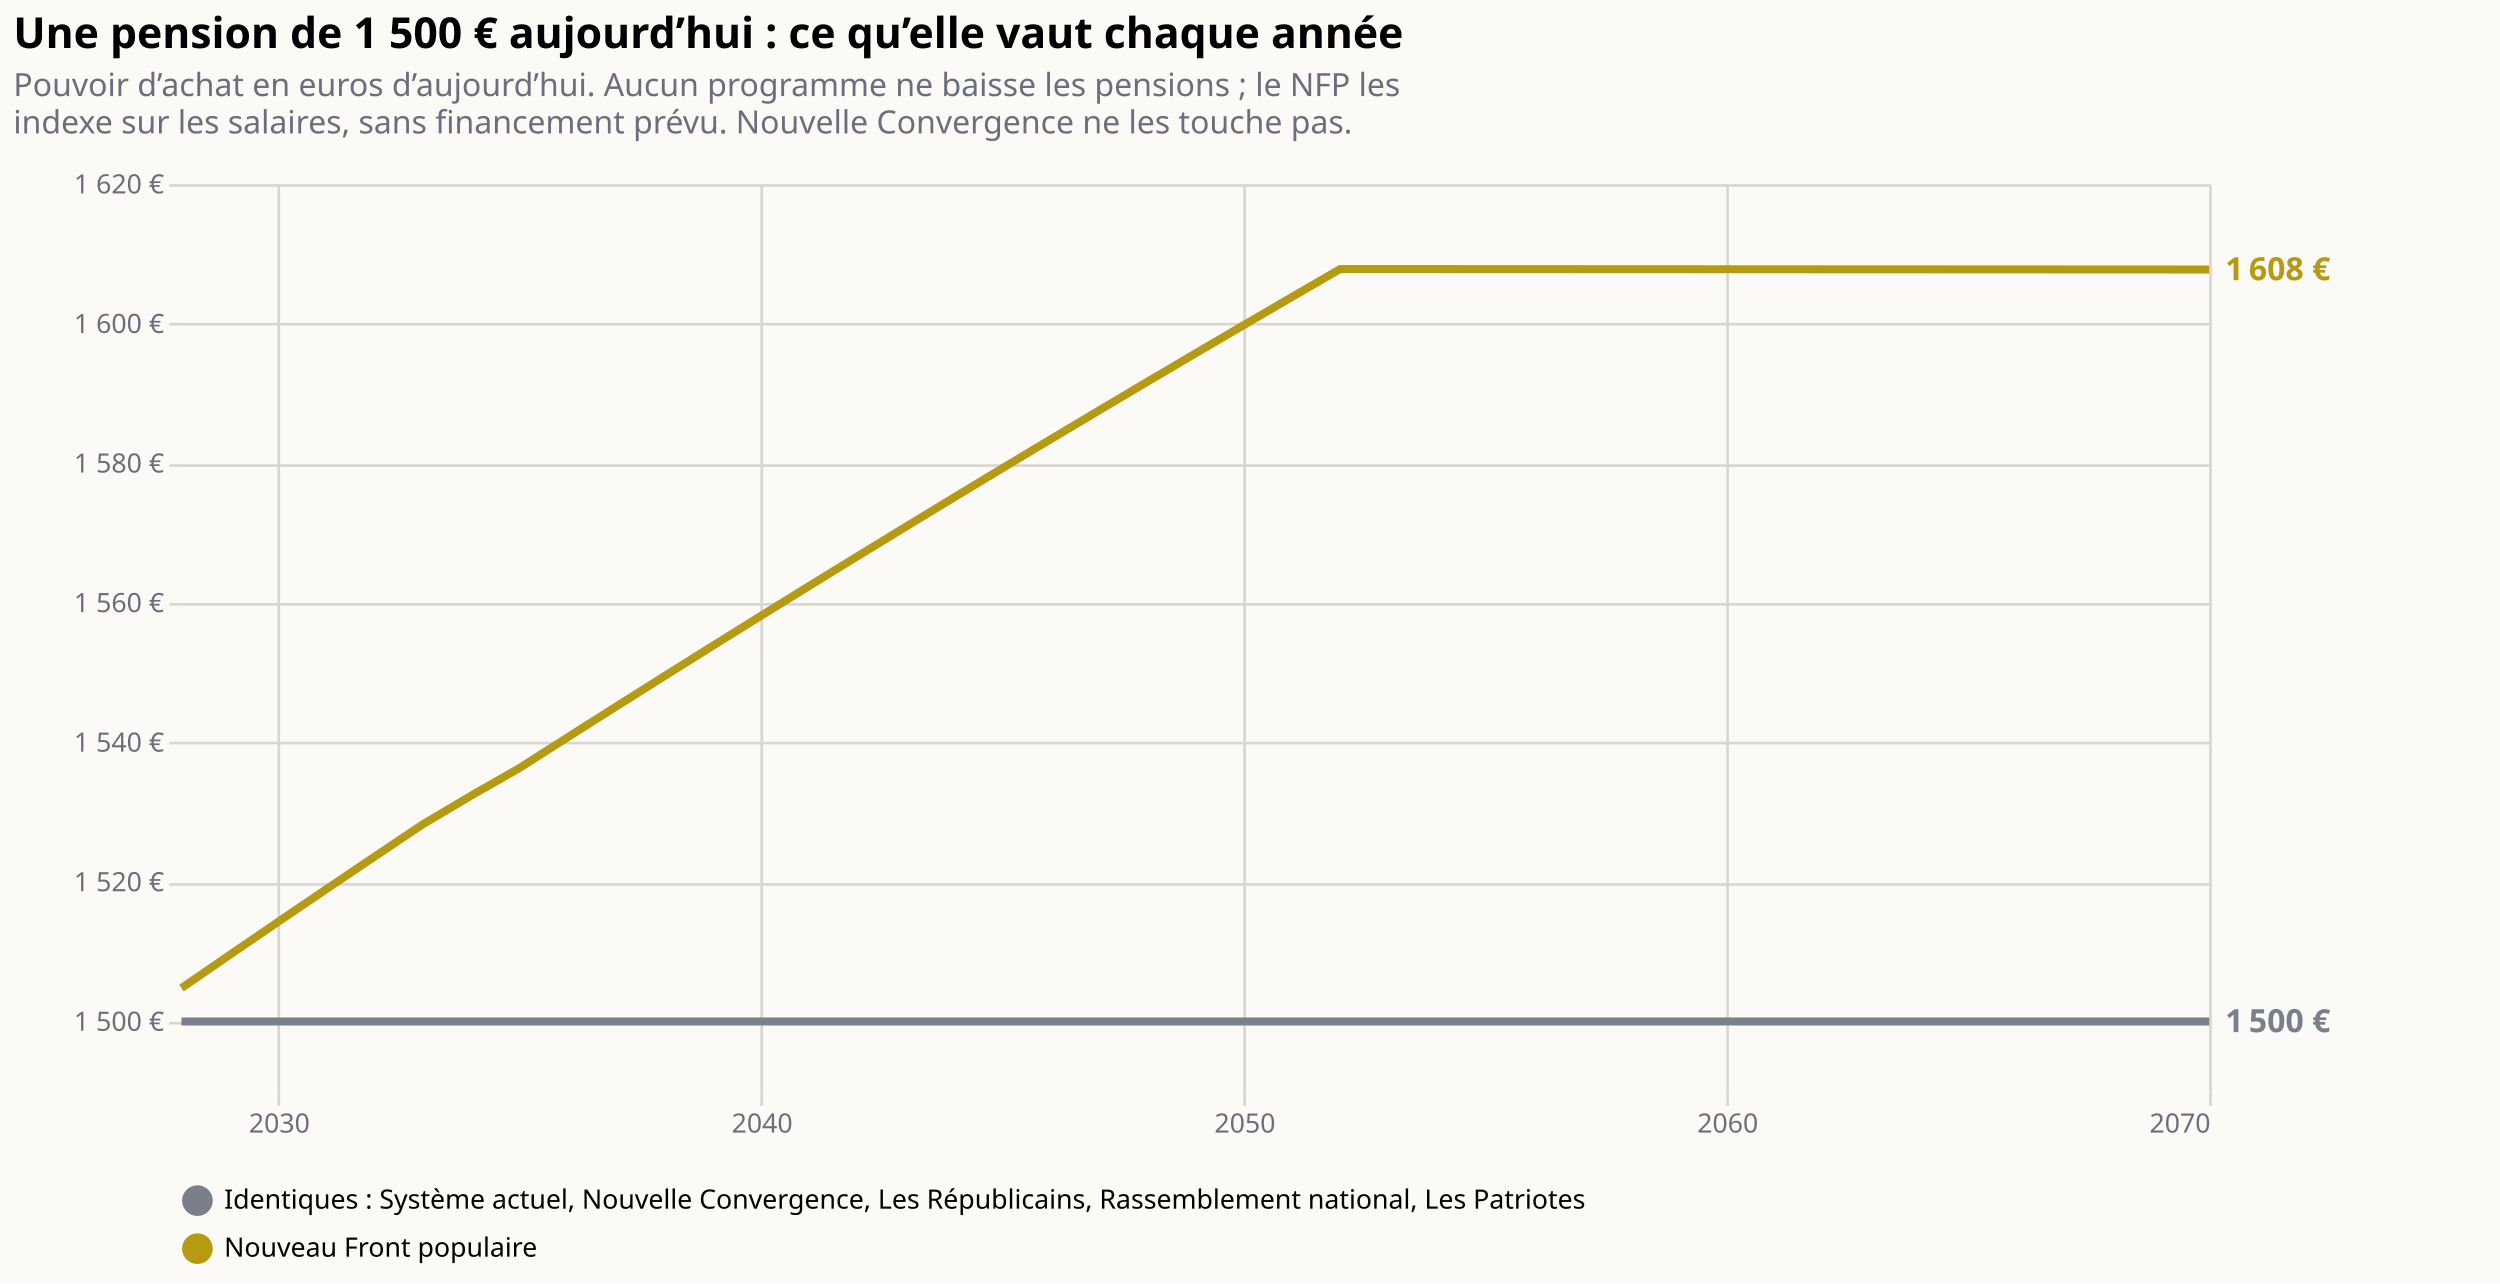
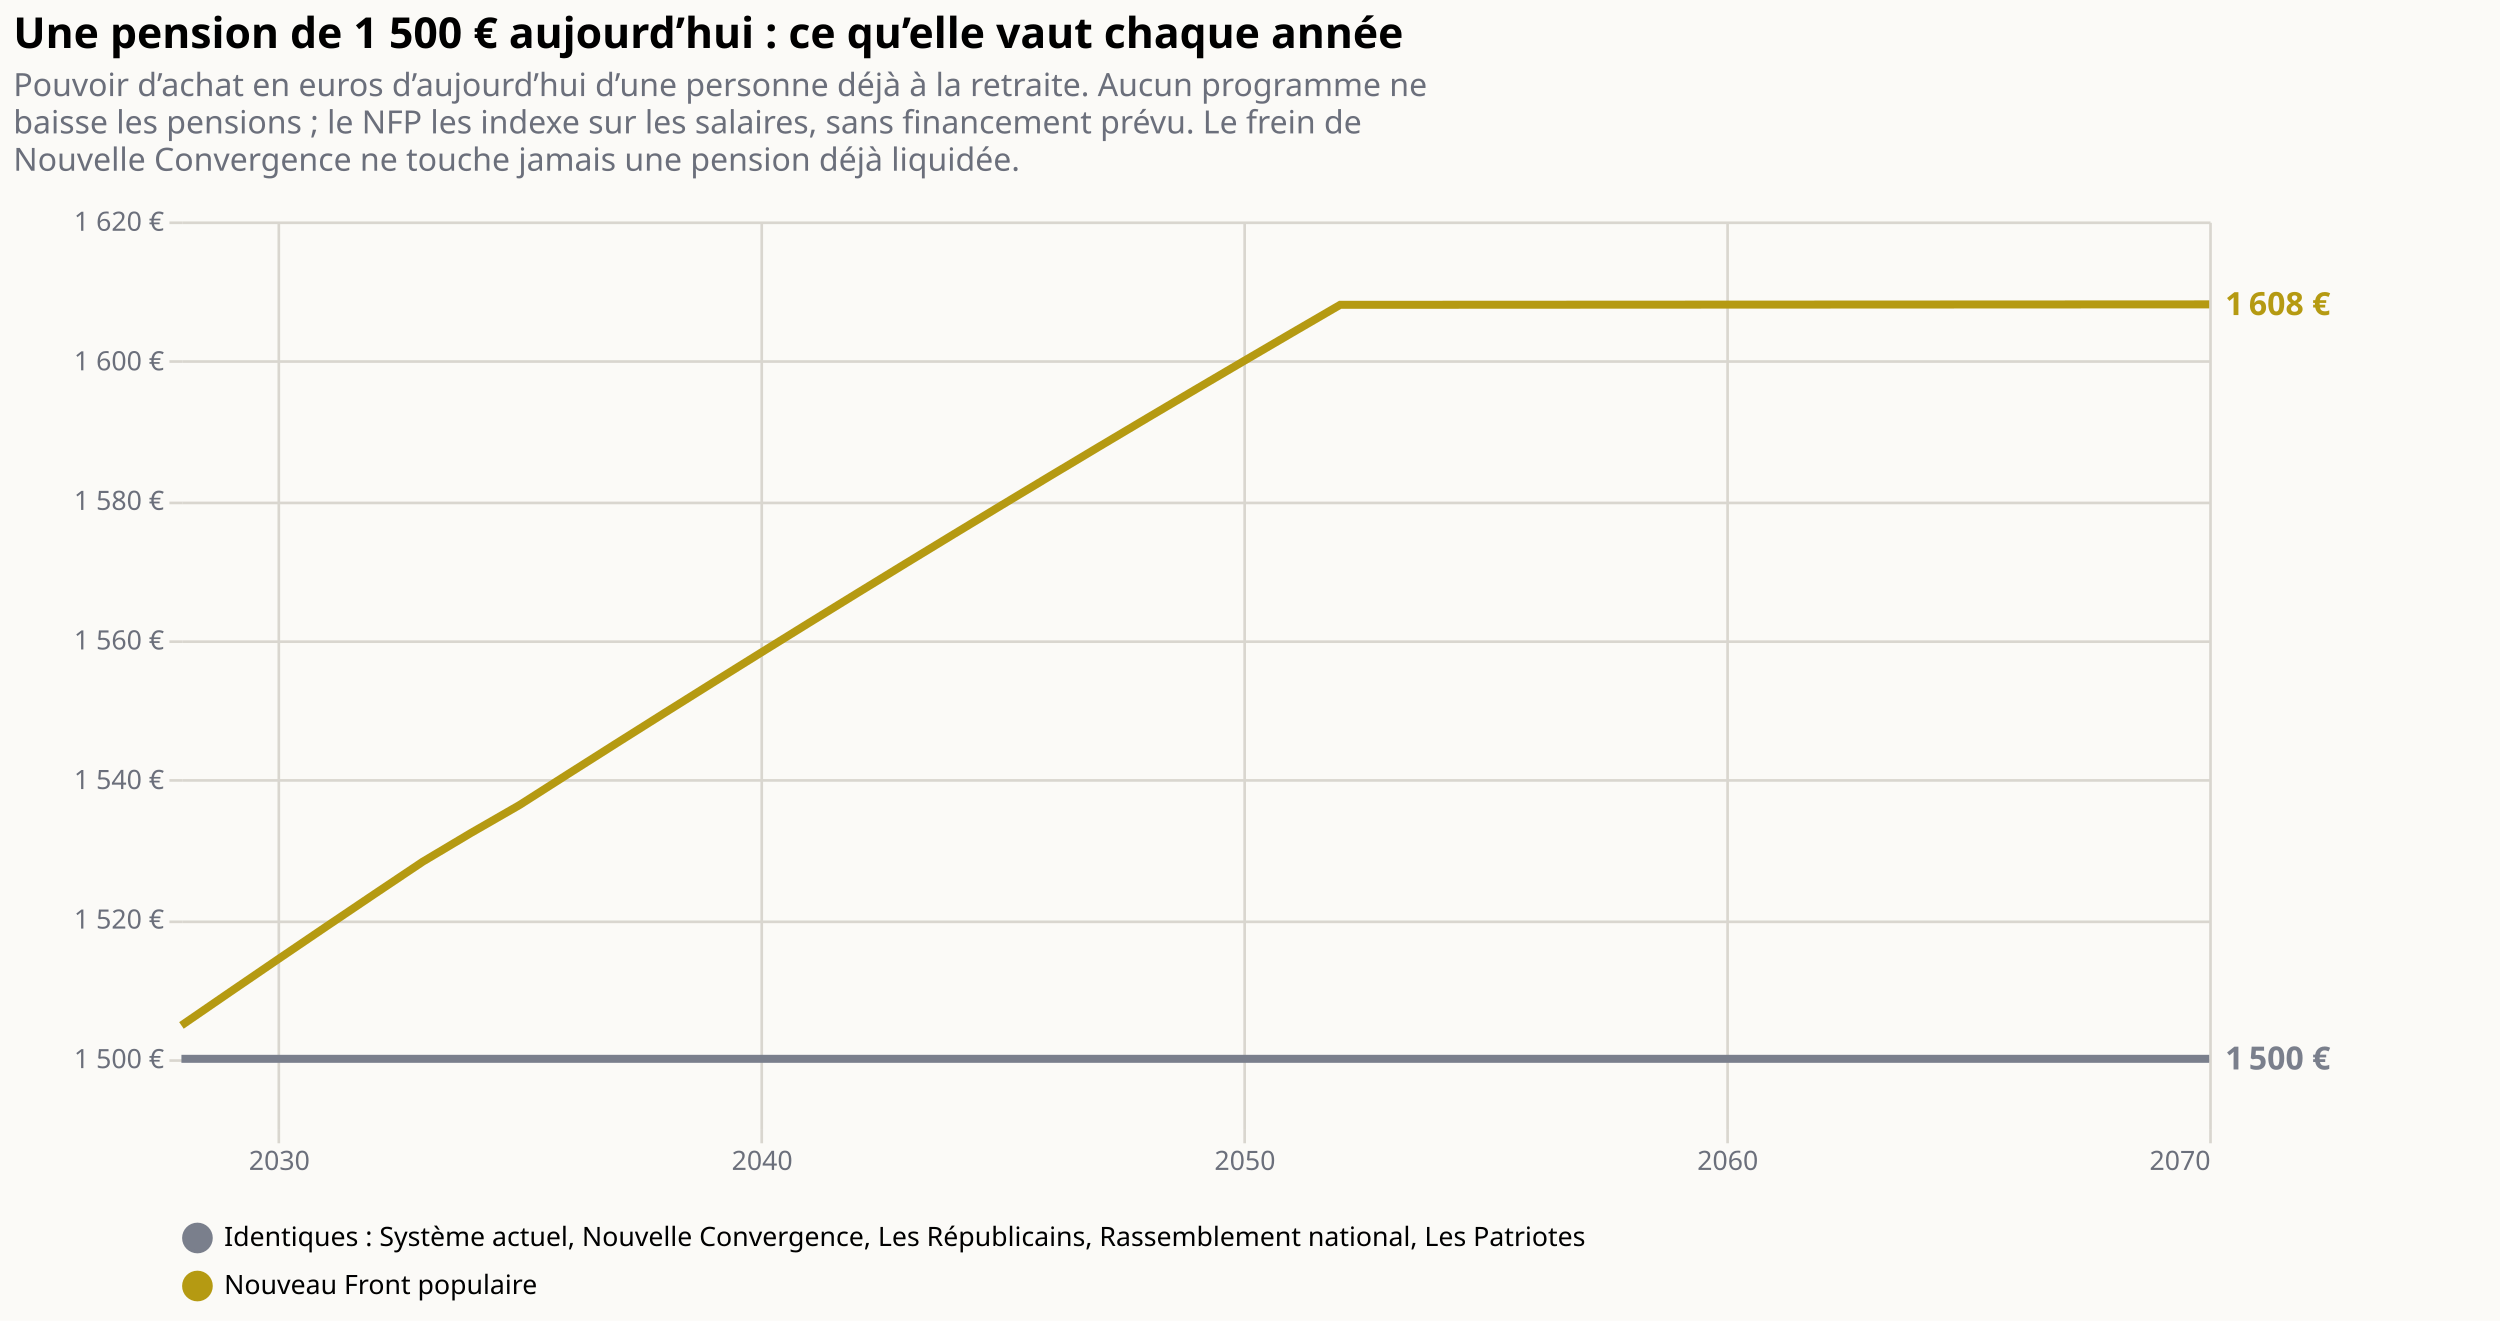
- <svg xmlns="http://www.w3.org/2000/svg" version="1.1" class="marks" width="937" height="481" viewBox="0 0 937 481">
-   <rect width="937" height="481" fill="#fbfaf7" />
-   <g fill="none" stroke-miterlimit="4" transform="translate(68,69)">
+ <svg xmlns="http://www.w3.org/2000/svg" version="1.1" class="marks" width="937" height="495" viewBox="0 0 937 495">
+   <rect width="937" height="495" fill="#fbfaf7" />
+   <g fill="none" stroke-miterlimit="4" transform="translate(68,83)">
    <g class="mark-group role-frame root" role="graphics-object" aria-roledescription="group mark container">
      <g transform="translate(0,0)">
        <path class="background" aria-hidden="true" d="M0,0h760v340h-760Z" />
        <g>
          <g class="mark-group role-axis" aria-hidden="true">
            <g transform="translate(0.5,340.5)">
              <path class="background" aria-hidden="true" d="M0,0h0v0h0Z" pointer-events="none" />
              <g>
                <g class="mark-rule role-axis-grid" pointer-events="none">
                  <line transform="translate(36,-340)" x2="0" y2="340" stroke="#d9d6cf" stroke-width="1" opacity="1" />
                  <line transform="translate(217,-340)" x2="0" y2="340" stroke="#d9d6cf" stroke-width="1" opacity="1" />
                  <line transform="translate(398,-340)" x2="0" y2="340" stroke="#d9d6cf" stroke-width="1" opacity="1" />
                  <line transform="translate(579,-340)" x2="0" y2="340" stroke="#d9d6cf" stroke-width="1" opacity="1" />
                  <line transform="translate(760,-340)" x2="0" y2="340" stroke="#d9d6cf" stroke-width="1" opacity="1" />
                </g>
              </g>
              <path class="foreground" aria-hidden="true" d="" pointer-events="none" display="none" />
            </g>
          </g>
          <g class="mark-group role-axis" aria-hidden="true">
            <g transform="translate(0.5,0.5)">
              <path class="background" aria-hidden="true" d="M0,0h0v0h0Z" pointer-events="none" />
              <g>
                <g class="mark-rule role-axis-grid" pointer-events="none">
                  <line transform="translate(0,314)" x2="760" y2="0" stroke="#d9d6cf" stroke-width="1" opacity="1" />
                  <line transform="translate(0,262)" x2="760" y2="0" stroke="#d9d6cf" stroke-width="1" opacity="1" />
                  <line transform="translate(0,209)" x2="760" y2="0" stroke="#d9d6cf" stroke-width="1" opacity="1" />
                  <line transform="translate(0,157)" x2="760" y2="0" stroke="#d9d6cf" stroke-width="1" opacity="1" />
                  <line transform="translate(0,105)" x2="760" y2="0" stroke="#d9d6cf" stroke-width="1" opacity="1" />
                  <line transform="translate(0,52)" x2="760" y2="0" stroke="#d9d6cf" stroke-width="1" opacity="1" />
                  <line transform="translate(0,0)" x2="760" y2="0" stroke="#d9d6cf" stroke-width="1" opacity="1" />
                </g>
              </g>
              <path class="foreground" aria-hidden="true" d="" pointer-events="none" display="none" />
            </g>
          </g>
          <g class="mark-group role-axis" role="graphics-symbol" aria-roledescription="axis" aria-label="X-axis for a linear scale with values from 2028 to 2070">
            <g transform="translate(0.5,340.5)">
              <path class="background" aria-hidden="true" d="M0,0h0v0h0Z" pointer-events="none" />
              <g>
                <g class="mark-rule role-axis-tick" pointer-events="none">
                  <line transform="translate(36,0)" x2="0" y2="5" stroke="#d9d6cf" stroke-width="1" opacity="1" />
                  <line transform="translate(217,0)" x2="0" y2="5" stroke="#d9d6cf" stroke-width="1" opacity="1" />
                  <line transform="translate(398,0)" x2="0" y2="5" stroke="#d9d6cf" stroke-width="1" opacity="1" />
                  <line transform="translate(579,0)" x2="0" y2="5" stroke="#d9d6cf" stroke-width="1" opacity="1" />
                  <line transform="translate(760,0)" x2="0" y2="5" stroke="#d9d6cf" stroke-width="1" opacity="1" />
                </g>
                <g class="mark-text role-axis-label" pointer-events="none">
                  <text text-anchor="middle" transform="translate(36.19048,15)" font-family="system-ui, sans-serif" font-size="10px" fill="#6b6f7b" opacity="1">2030</text>
                  <text text-anchor="middle" transform="translate(217.1429,15)" font-family="system-ui, sans-serif" font-size="10px" fill="#6b6f7b" opacity="1">2040</text>
                  <text text-anchor="middle" transform="translate(398.0952,15)" font-family="system-ui, sans-serif" font-size="10px" fill="#6b6f7b" opacity="1">2050</text>
                  <text text-anchor="middle" transform="translate(579.0476,15)" font-family="system-ui, sans-serif" font-size="10px" fill="#6b6f7b" opacity="1">2060</text>
                  <text text-anchor="end" transform="translate(760,15)" font-family="system-ui, sans-serif" font-size="10px" fill="#6b6f7b" opacity="1">2070</text>
                </g>
              </g>
              <path class="foreground" aria-hidden="true" d="" pointer-events="none" display="none" />
            </g>
          </g>
          <g class="mark-group role-axis" role="graphics-symbol" aria-roledescription="axis" aria-label="Y-axis for a linear scale with values from 1,490 to 1,620">
            <g transform="translate(0.5,0.5)">
              <path class="background" aria-hidden="true" d="M0,0h0v0h0Z" pointer-events="none" />
              <g>
                <g class="mark-rule role-axis-tick" pointer-events="none">
                  <line transform="translate(0,314)" x2="-5" y2="0" stroke="#d9d6cf" stroke-width="1" opacity="1" />
                  <line transform="translate(0,262)" x2="-5" y2="0" stroke="#d9d6cf" stroke-width="1" opacity="1" />
                  <line transform="translate(0,209)" x2="-5" y2="0" stroke="#d9d6cf" stroke-width="1" opacity="1" />
                  <line transform="translate(0,157)" x2="-5" y2="0" stroke="#d9d6cf" stroke-width="1" opacity="1" />
                  <line transform="translate(0,105)" x2="-5" y2="0" stroke="#d9d6cf" stroke-width="1" opacity="1" />
                  <line transform="translate(0,52)" x2="-5" y2="0" stroke="#d9d6cf" stroke-width="1" opacity="1" />
                  <line transform="translate(0,0)" x2="-5" y2="0" stroke="#d9d6cf" stroke-width="1" opacity="1" />
                </g>
                <g class="mark-text role-axis-label" pointer-events="none">
                  <text text-anchor="end" transform="translate(-7,316.8462)" font-family="system-ui, sans-serif" font-size="10px" fill="#6b6f7b" opacity="1">1 500 €</text>
                  <text text-anchor="end" transform="translate(-7,264.5385)" font-family="system-ui, sans-serif" font-size="10px" fill="#6b6f7b" opacity="1">1 520 €</text>
                  <text text-anchor="end" transform="translate(-7,212.2308)" font-family="system-ui, sans-serif" font-size="10px" fill="#6b6f7b" opacity="1">1 540 €</text>
                  <text text-anchor="end" transform="translate(-7,159.9231)" font-family="system-ui, sans-serif" font-size="10px" fill="#6b6f7b" opacity="1">1 560 €</text>
                  <text text-anchor="end" transform="translate(-7,107.6154)" font-family="system-ui, sans-serif" font-size="10px" fill="#6b6f7b" opacity="1">1 580 €</text>
                  <text text-anchor="end" transform="translate(-7,55.30769)" font-family="system-ui, sans-serif" font-size="10px" fill="#6b6f7b" opacity="1">1 600 €</text>
                  <text text-anchor="end" transform="translate(-7,3)" font-family="system-ui, sans-serif" font-size="10px" fill="#6b6f7b" opacity="1">1 620 €</text>
                </g>
              </g>
              <path class="foreground" aria-hidden="true" d="" pointer-events="none" display="none" />
            </g>
          </g>
          <g class="mark-group role-scope layer_0_pathgroup" role="graphics-object" aria-roledescription="group mark container">
            <g transform="translate(0,0)">
              <path class="background" aria-hidden="true" d="M0,0h760v340h-760Z" />
              <g>
                <g class="mark-line role-mark layer_0_marks" role="graphics-object" aria-roledescription="line mark container">
                  <path aria-label="annee: 2028; valeur: 1500; programme: Identiques : Système actuel, Nouvelle Convergence, Les Républicains, Rassemblement national, Les Patriotes" role="graphics-symbol" aria-roledescription="line mark" d="M0,313.846L18.095,313.846L36.19,313.846L54.286,313.846L72.381,313.846L90.476,313.846L108.571,313.846L126.667,313.846L144.762,313.846L162.857,313.846L180.952,313.846L199.048,313.846L217.143,313.846L235.238,313.846L253.333,313.846L271.429,313.846L289.524,313.846L307.619,313.846L325.714,313.846L343.81,313.846L361.905,313.846L380,313.846L398.095,313.846L416.19,313.846L434.286,313.846L452.381,313.846L470.476,313.846L488.571,313.846L506.667,313.846L524.762,313.846L542.857,313.846L560.952,313.846L579.048,313.846L597.143,313.846L615.238,313.846L633.333,313.846L651.429,313.846L669.524,313.846L687.619,313.846L705.714,313.846L723.81,313.846L741.905,313.846L760,313.846" stroke="#7a7f8c" stroke-width="3" />
                </g>
              </g>
              <path class="foreground" aria-hidden="true" d="" display="none" />
            </g>
            <g transform="translate(0,0)">
              <path class="background" aria-hidden="true" d="M0,0h760v340h-760Z" />
              <g>
                <g class="mark-line role-mark layer_0_marks" role="graphics-object" aria-roledescription="line mark container">
-                   <path aria-label="annee: 2028; valeur: 1504.784689; programme: Nouveau Front populaire" role="graphics-symbol" aria-roledescription="line mark" d="M0,301.332L18.095,288.898L36.19,276.543L54.286,264.265L72.381,252.065L90.476,239.942L108.571,229.21L126.667,218.869L144.762,207.324L162.857,195.849L180.952,184.445L199.048,173.11L217.143,161.843L235.238,150.648L253.333,139.521L271.429,128.461L289.524,117.468L307.619,106.541L325.714,95.68L343.81,84.883L361.905,74.151L380,63.483L398.095,52.878L416.19,42.326L434.286,31.836L452.381,31.846L470.476,31.856L488.571,31.865L506.667,31.875L524.762,31.885L542.857,31.895L560.952,31.905L579.048,31.915L597.143,31.925L615.238,31.935L633.333,31.945L651.429,31.955L669.524,31.965L687.619,31.975L705.714,31.985L723.81,31.996L741.905,32.006L760,32.016" stroke="#b59a12" stroke-width="3" />
+                   <path aria-label="annee: 2028; valeur: 1504.784689; programme: Nouveau Front populaire" role="graphics-symbol" aria-roledescription="line mark" d="M0,301.332L18.095,288.898L36.19,276.543L54.286,264.265L72.381,252.065L90.476,239.942L108.571,229.158L126.667,218.754L144.762,207.196L162.857,195.707L180.952,184.289L199.048,172.94L217.143,161.66L235.238,150.439L253.333,139.285L271.429,128.196L289.524,117.172L307.619,106.214L325.714,95.319L343.81,84.487L361.905,73.719L380,63.013L398.095,52.369L416.19,41.779L434.286,31.249L452.381,31.239L470.476,31.229L488.571,31.22L506.667,31.21L524.762,31.2L542.857,31.19L560.952,31.18L579.048,31.171L597.143,31.161L615.238,31.151L633.333,31.142L651.429,31.132L669.524,31.122L687.619,31.113L705.714,31.103L723.81,31.094L741.905,31.084L760,31.075" stroke="#b59a12" stroke-width="3" />
                </g>
              </g>
              <path class="foreground" aria-hidden="true" d="" display="none" />
            </g>
          </g>
          <g class="mark-text role-mark layer_1_marks" role="graphics-object" aria-roledescription="text mark container">
            <text aria-label="annee: 2070; valeur: 1500; programme: Identiques : Système actuel, Nouvelle Convergence, Les Républicains, Rassemblement national, Les Patriotes; etiquette: 1 500 €" role="graphics-symbol" aria-roledescription="text mark" text-anchor="start" transform="translate(766,317.8462)" font-family="system-ui, sans-serif" font-size="12px" font-weight="bold" fill="#7a7f8c">1 500 €</text>
-             <text aria-label="annee: 2070; valeur: 1607.75862069; programme: Nouveau Front populaire; etiquette: 1 608 €" role="graphics-symbol" aria-roledescription="text mark" text-anchor="start" transform="translate(766,36.01592)" font-family="system-ui, sans-serif" font-size="12px" font-weight="bold" fill="#b59a12">1 608 €</text>
+             <text aria-label="annee: 2070; valeur: 1608.11850712; programme: Nouveau Front populaire; etiquette: 1 608 €" role="graphics-symbol" aria-roledescription="text mark" text-anchor="start" transform="translate(766,35.07467)" font-family="system-ui, sans-serif" font-size="12px" font-weight="bold" fill="#b59a12">1 608 €</text>
          </g>
          <g class="mark-group role-legend" role="graphics-symbol" aria-roledescription="legend" aria-label="Symbol legend for fill color and stroke color with 2 values: Identiques : Système actuel, Nouvelle Convergence, Les Républicains, Rassemblement national, Les Patriotes, Nouveau Front populaire">
            <g transform="translate(0,375)">
              <path class="background" aria-hidden="true" d="M0,0h864v32h-864Z" pointer-events="none" />
              <g>
                <g class="mark-group role-legend-entry">
                  <g transform="translate(0,0)">
                    <path class="background" aria-hidden="true" d="M0,0h0v0h0Z" pointer-events="none" />
                    <g>
                      <g class="mark-group role-scope" role="graphics-object" aria-roledescription="group mark container">
                        <g transform="translate(0,0)">
                          <path class="background" aria-hidden="true" d="M0,0h864v14h-864Z" pointer-events="none" opacity="1" />
                          <g>
                            <g class="mark-symbol role-legend-symbol" pointer-events="none">
                              <path transform="translate(6,6)" d="M5,0A5,5,0,1,1,-5,0A5,5,0,1,1,5,0" fill="#7a7f8c" stroke="#7a7f8c" stroke-width="1.5" opacity="1" />
                            </g>
                            <g class="mark-text role-legend-label" pointer-events="none">
                              <text text-anchor="start" transform="translate(16,9)" font-family="system-ui, sans-serif" font-size="10px" fill="#000" opacity="1">Identiques : Système actuel, Nouvelle Convergence, Les Républicains, Rassemblement national, Les Patriotes</text>
                            </g>
                          </g>
                          <path class="foreground" aria-hidden="true" d="" pointer-events="none" display="none" />
                        </g>
                        <g transform="translate(0,18)">
                          <path class="background" aria-hidden="true" d="M0,0h864v14h-864Z" pointer-events="none" opacity="1" />
                          <g>
                            <g class="mark-symbol role-legend-symbol" pointer-events="none">
                              <path transform="translate(6,6)" d="M5,0A5,5,0,1,1,-5,0A5,5,0,1,1,5,0" fill="#b59a12" stroke="#b59a12" stroke-width="1.5" opacity="1" />
                            </g>
                            <g class="mark-text role-legend-label" pointer-events="none">
                              <text text-anchor="start" transform="translate(16,9)" font-family="system-ui, sans-serif" font-size="10px" fill="#000" opacity="1">Nouveau Front populaire</text>
                            </g>
                          </g>
                          <path class="foreground" aria-hidden="true" d="" pointer-events="none" display="none" />
                        </g>
                      </g>
                    </g>
                    <path class="foreground" aria-hidden="true" d="" pointer-events="none" display="none" />
                  </g>
                </g>
              </g>
              <path class="foreground" aria-hidden="true" d="" pointer-events="none" display="none" />
            </g>
          </g>
          <g class="mark-group role-title">
-             <g transform="translate(-63,-64)">
+             <g transform="translate(-63,-78)">
              <path class="background" aria-hidden="true" d="M0,0h0v0h0Z" pointer-events="none" />
              <g>
                <g class="mark-text role-title-text" role="graphics-symbol" aria-roledescription="title" aria-label="Title text 'Une pension de 1 500 € aujourd’hui : ce qu’elle vaut chaque année'" pointer-events="none">
                  <text text-anchor="start" transform="translate(0,13)" font-family="system-ui, sans-serif" font-size="16px" font-weight="bold" fill="#000" opacity="1">Une pension de 1 500 € aujourd’hui : ce qu’elle vaut chaque année</text>
                </g>
-                 <g class="mark-text role-title-subtitle" role="graphics-symbol" aria-roledescription="subtitle" aria-label="Subtitle text 'Pouvoir d’achat en euros d’aujourd’hui. Aucun programme ne baisse les pensions ; le NFP les indexe sur les salaires, sans financement prévu. Nouvelle Convergence ne les touche pas.'" pointer-events="none">
+                 <g class="mark-text role-title-subtitle" role="graphics-symbol" aria-roledescription="subtitle" aria-label="Subtitle text 'Pouvoir d’achat en euros d’aujourd’hui d’une personne déjà à la retraite. Aucun programme ne baisse les pensions ; le NFP les indexe sur les salaires, sans financement prévu. Le frein de Nouvelle Convergence ne touche jamais une pension déjà liquidée.'" pointer-events="none">
                  <text text-anchor="start" transform="translate(0,31)" font-family="system-ui, sans-serif" font-size="12px" fill="#6b6f7b" opacity="1">
-                     <tspan>Pouvoir d’achat en euros d’aujourd’hui. Aucun programme ne baisse les pensions ; le NFP les</tspan>
-                     <tspan x="0" dy="14">indexe sur les salaires, sans financement prévu. Nouvelle Convergence ne les touche pas.</tspan>
+                     <tspan>Pouvoir d’achat en euros d’aujourd’hui d’une personne déjà à la retraite. Aucun programme ne</tspan>
+                     <tspan x="0" dy="14">baisse les pensions ; le NFP les indexe sur les salaires, sans financement prévu. Le frein de</tspan>
+                     <tspan x="0" dy="14">Nouvelle Convergence ne touche jamais une pension déjà liquidée.</tspan>
                  </text>
                </g>
              </g>
              <path class="foreground" aria-hidden="true" d="" pointer-events="none" display="none" />
            </g>
          </g>
        </g>
        <path class="foreground" aria-hidden="true" d="" display="none" />
      </g>
    </g>
  </g>
</svg>
